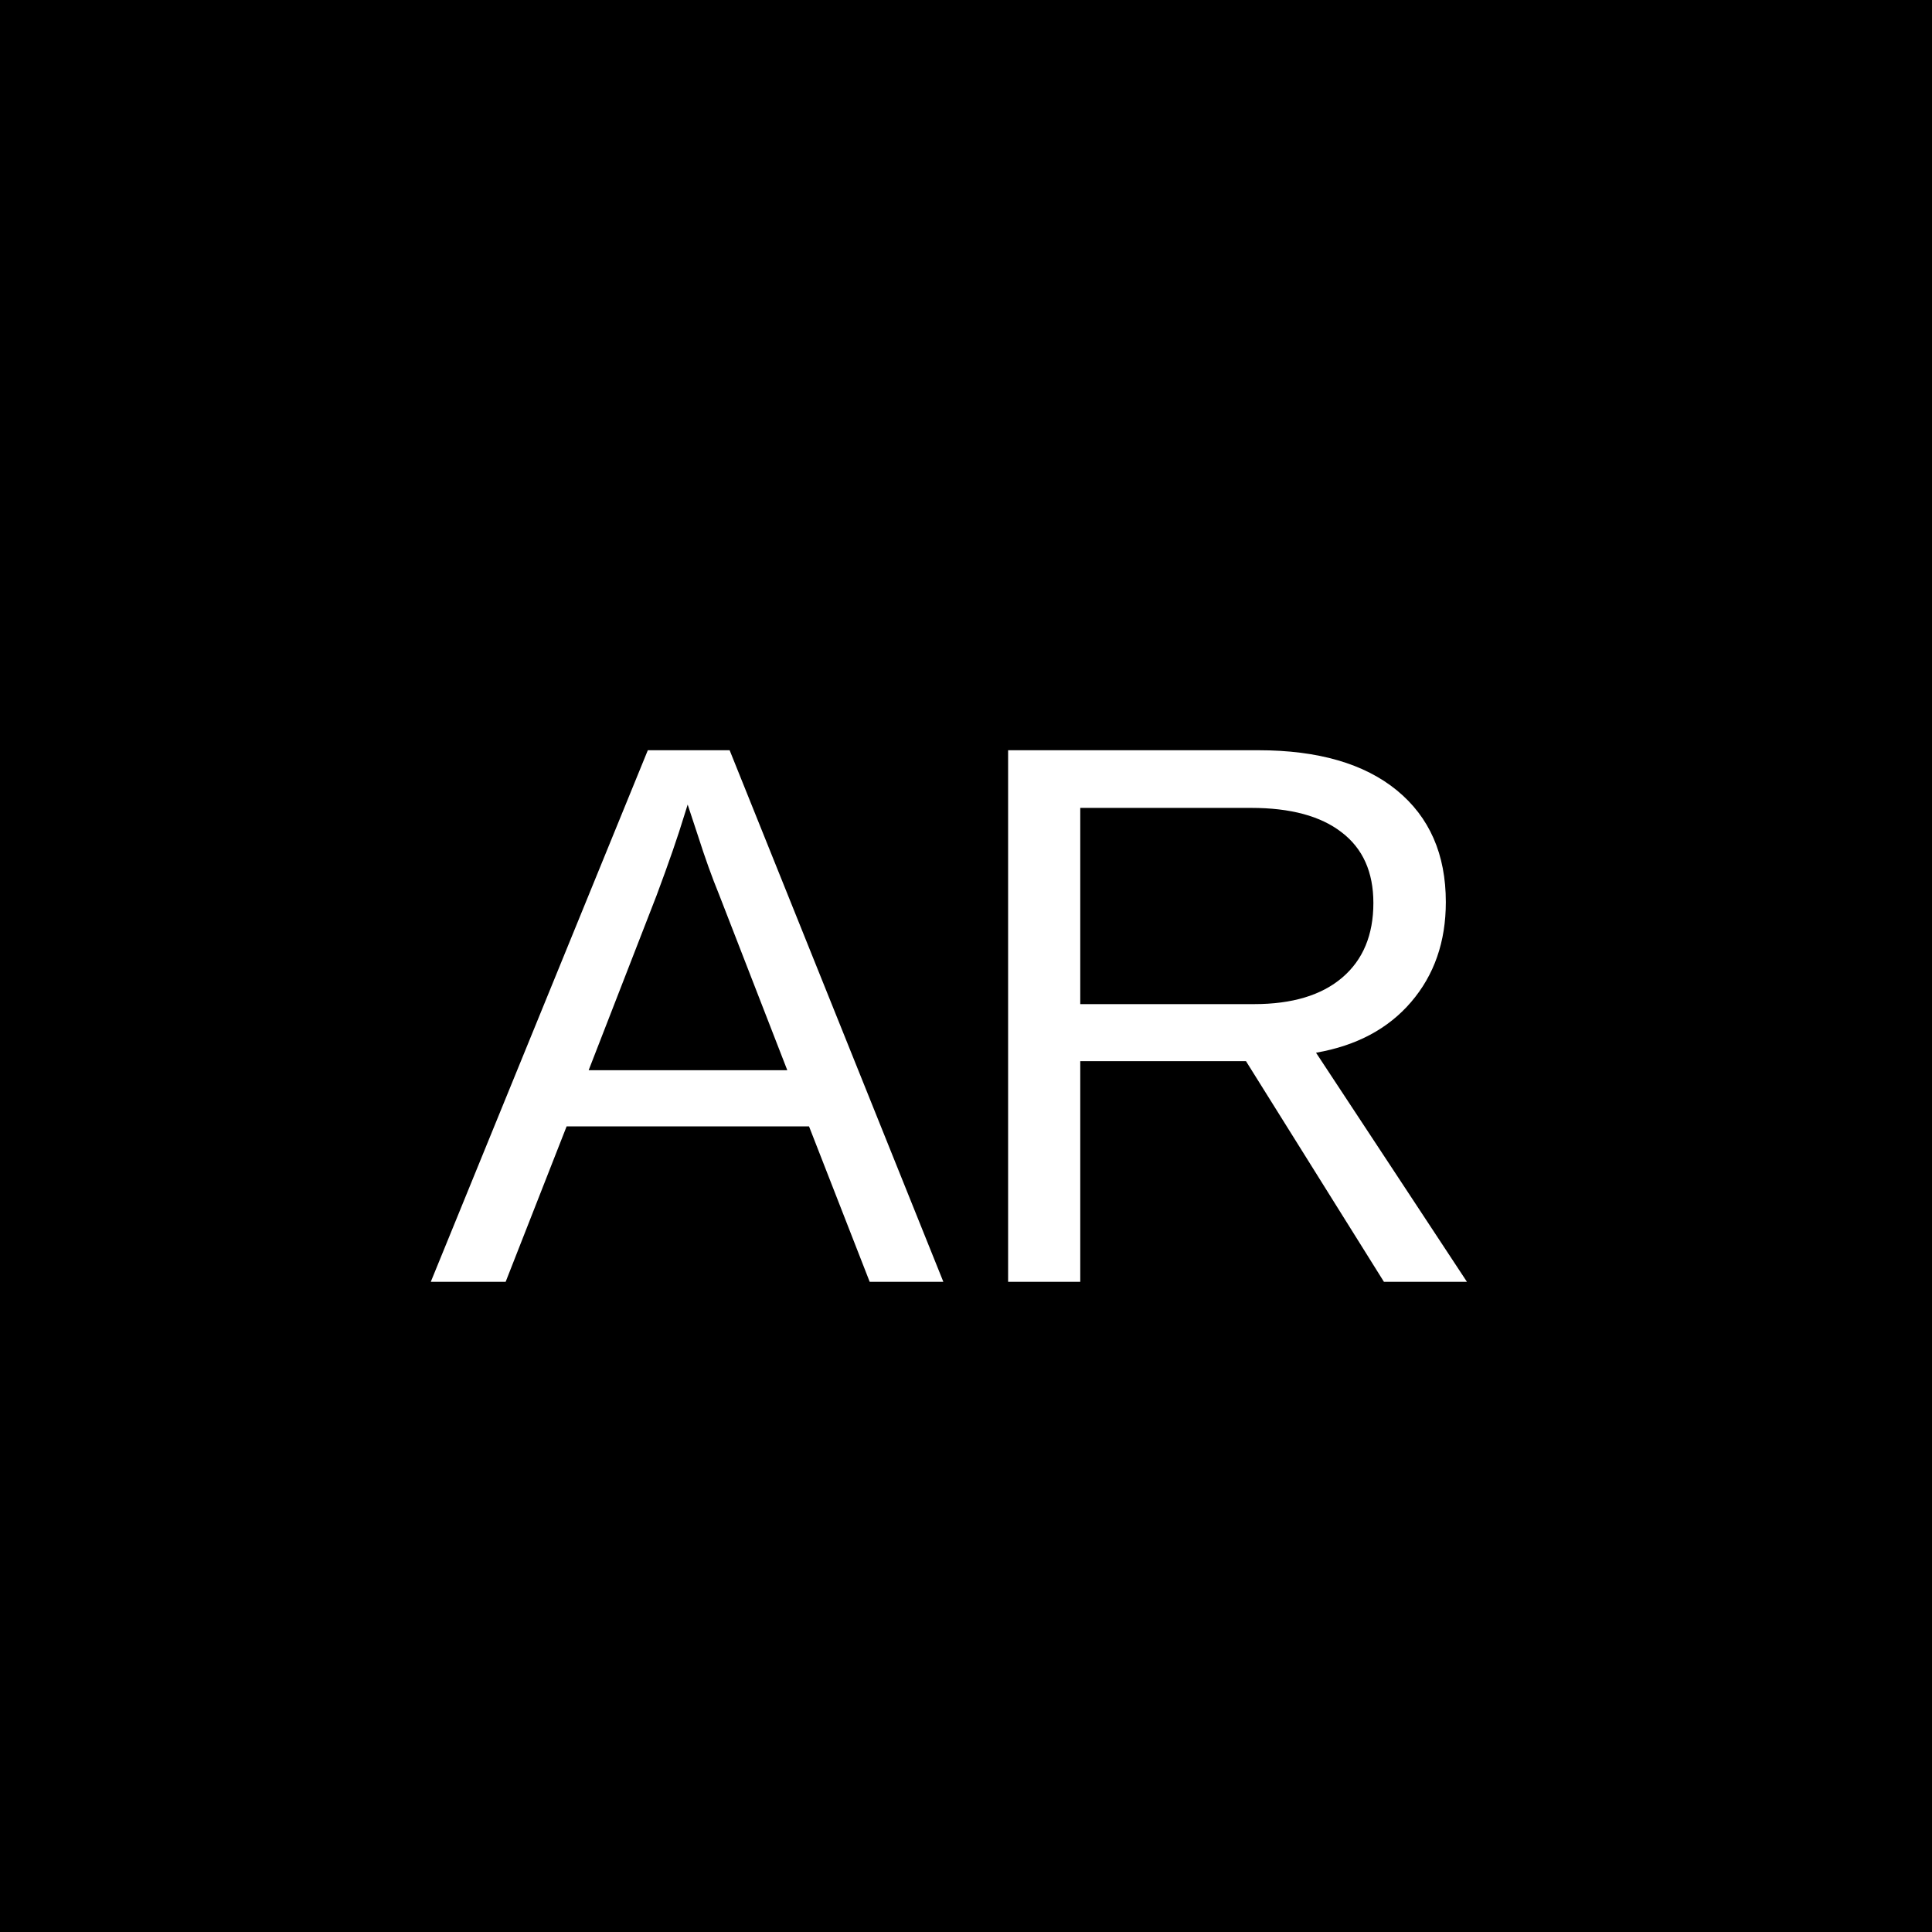
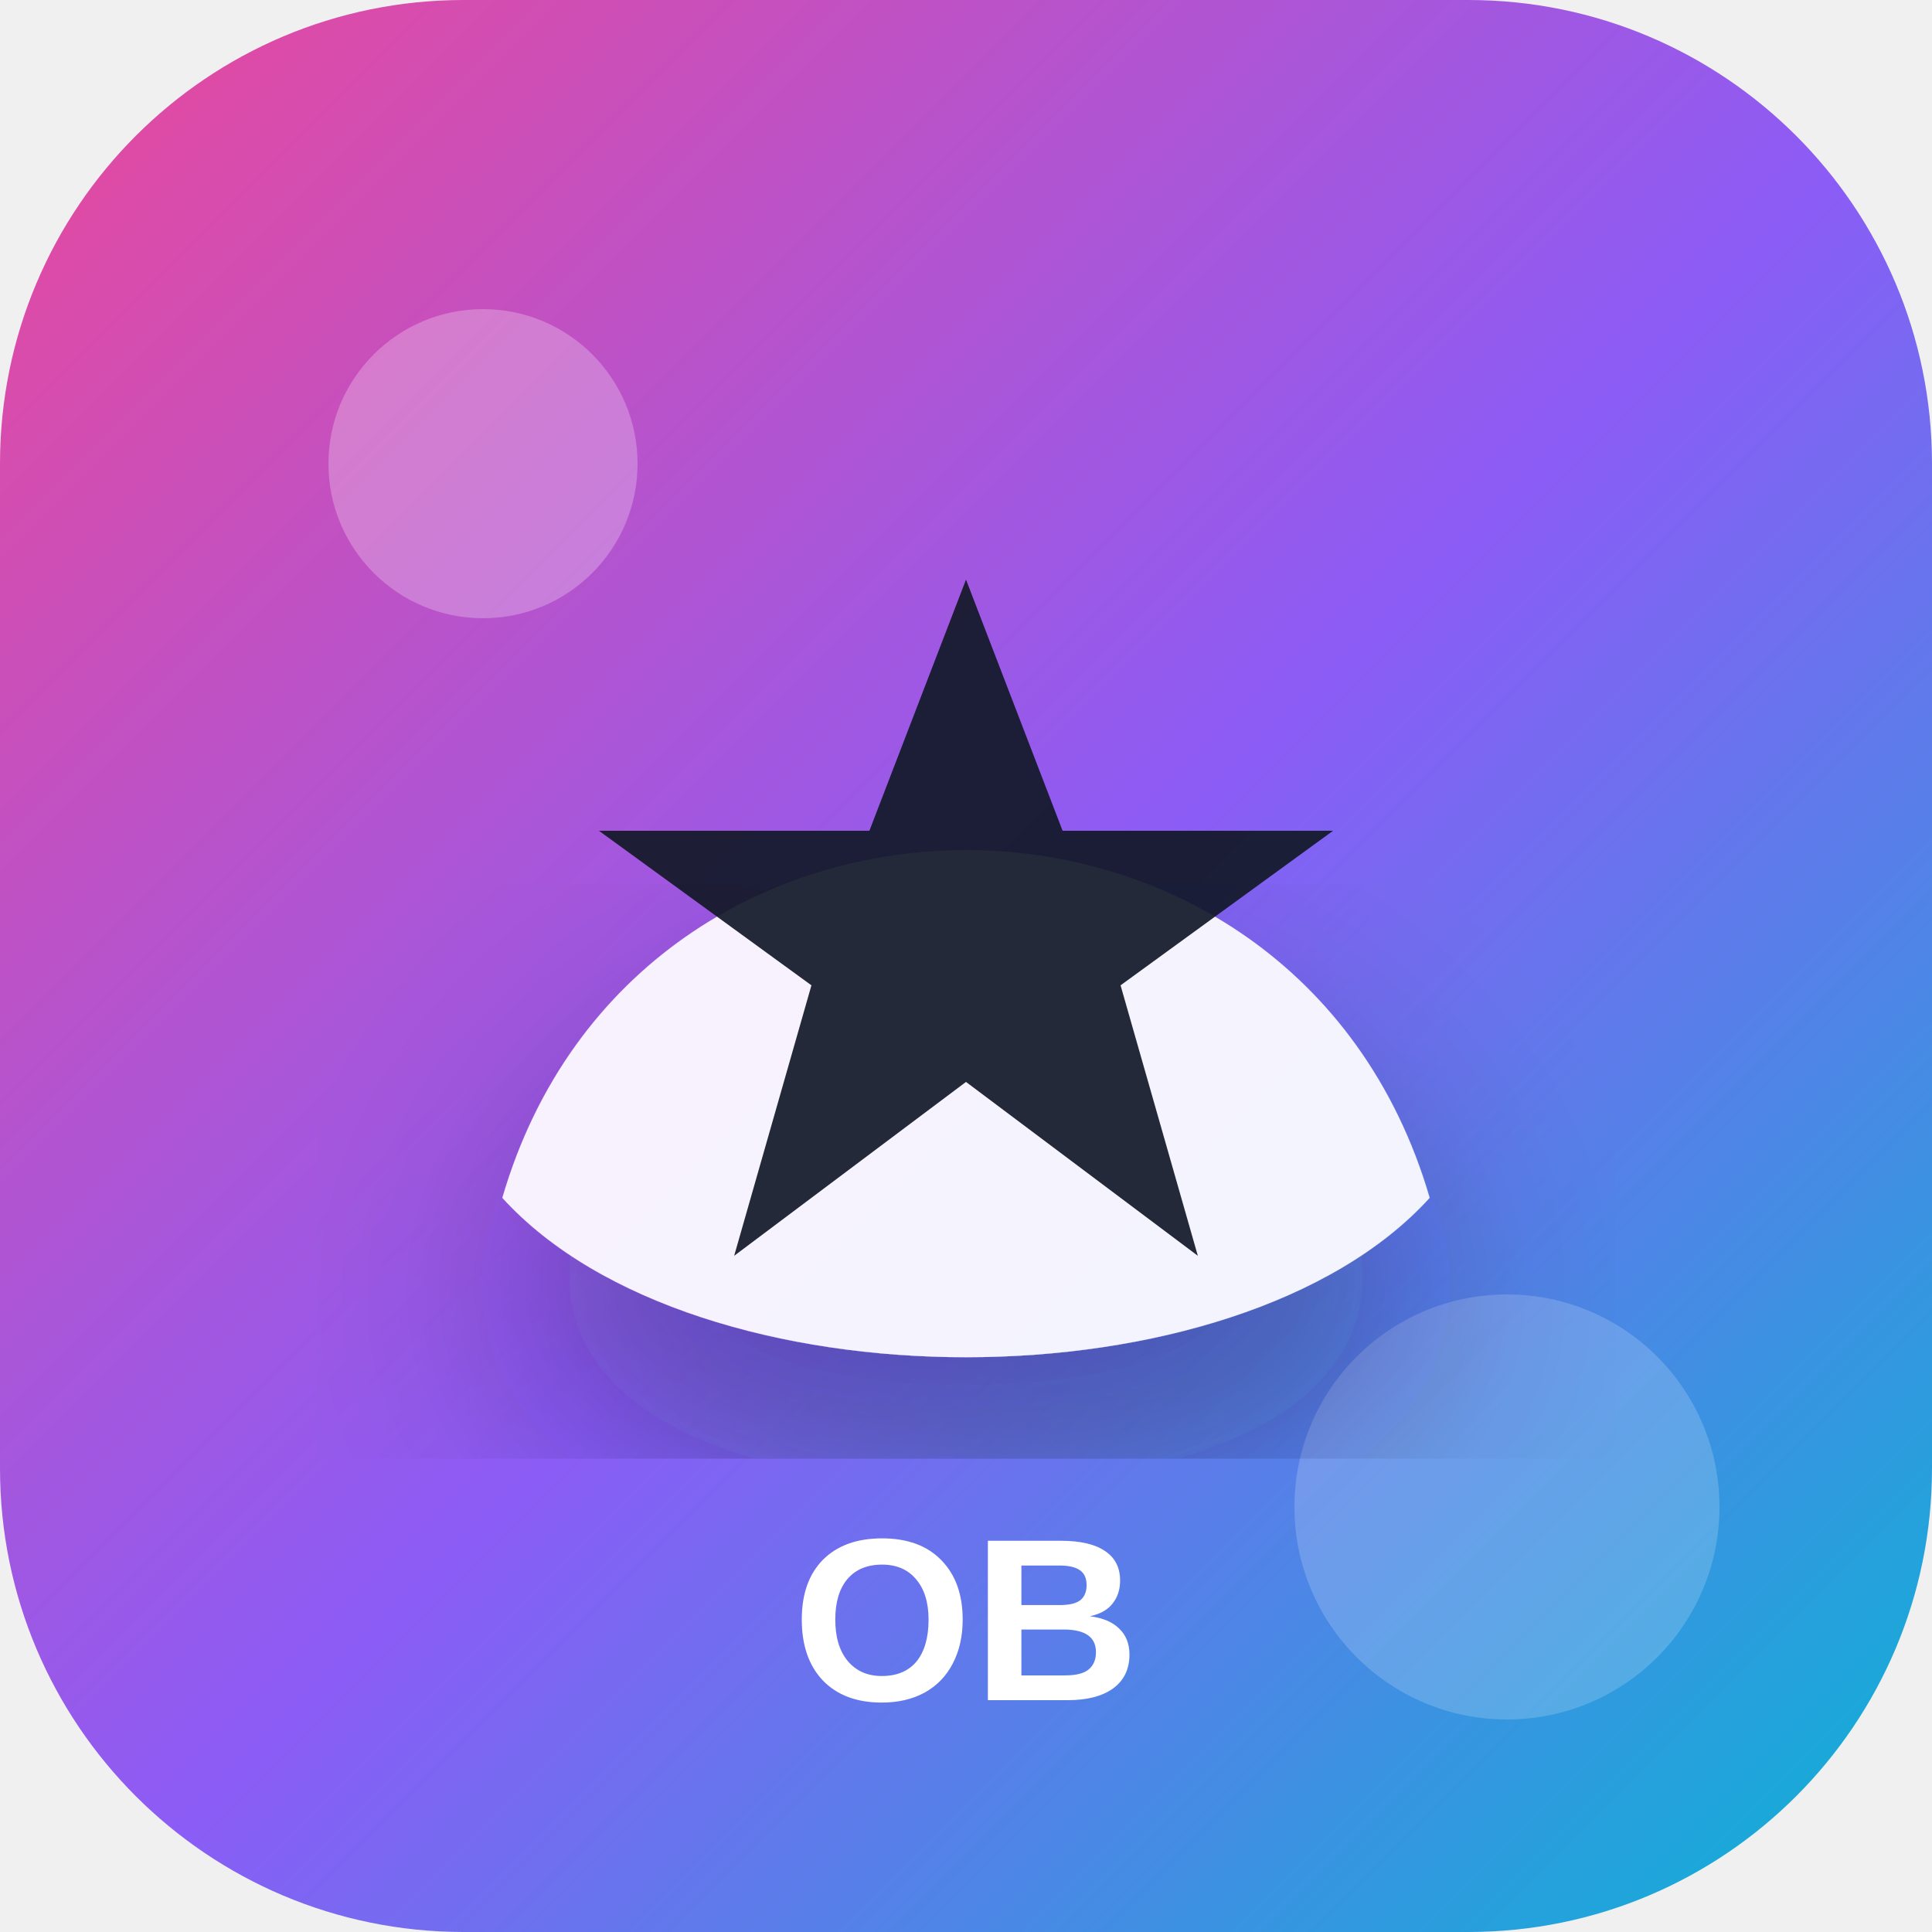
- <svg xmlns="http://www.w3.org/2000/svg" viewBox="0 0 100 100">
-   <rect width="100" height="100" fill="#000" />
-   <text x="50" y="55" font-family="Arial, sans-serif" font-size="40" fill="#fff" text-anchor="middle" dominant-baseline="middle">AR</text>
+ <svg xmlns="http://www.w3.org/2000/svg" viewBox="0 0 100 100" role="img" aria-label="Ohol Buchtu Studio">
+   <defs>
+     <linearGradient id="bg" x1="0" y1="0" x2="1" y2="1">
+       <stop offset="0" stop-color="#ec4899" />
+       <stop offset="0.52" stop-color="#8b5cf6" />
+       <stop offset="1" stop-color="#06b6d4" />
+     </linearGradient>
+     <filter id="shadow" x="-20%" y="-20%" width="140%" height="140%">
+       <feDropShadow dx="0" dy="7" stdDeviation="6" flood-color="#111827" flood-opacity="0.35" />
+     </filter>
+   </defs>
+   <rect width="100" height="100" rx="24" fill="url(#bg)" />
+   <circle cx="25" cy="24" r="8" fill="#fff" opacity="0.25" />
+   <circle cx="78" cy="78" r="11" fill="#fff" opacity="0.18" />
+   <path d="M26 62 C33 38, 67 38, 74 62 C64 73, 36 73, 26 62Z" fill="#fff" opacity="0.92" filter="url(#shadow)" />
+   <path d="M50 30 L55 43 L69 43 L58 51 L62 65 L50 56 L38 65 L42 51 L31 43 L45 43 Z" fill="#111827" opacity="0.92" />
+   <text x="50" y="88" font-family="Arial, sans-serif" font-size="12" font-weight="800" fill="#fff" text-anchor="middle">OB</text>
</svg>
